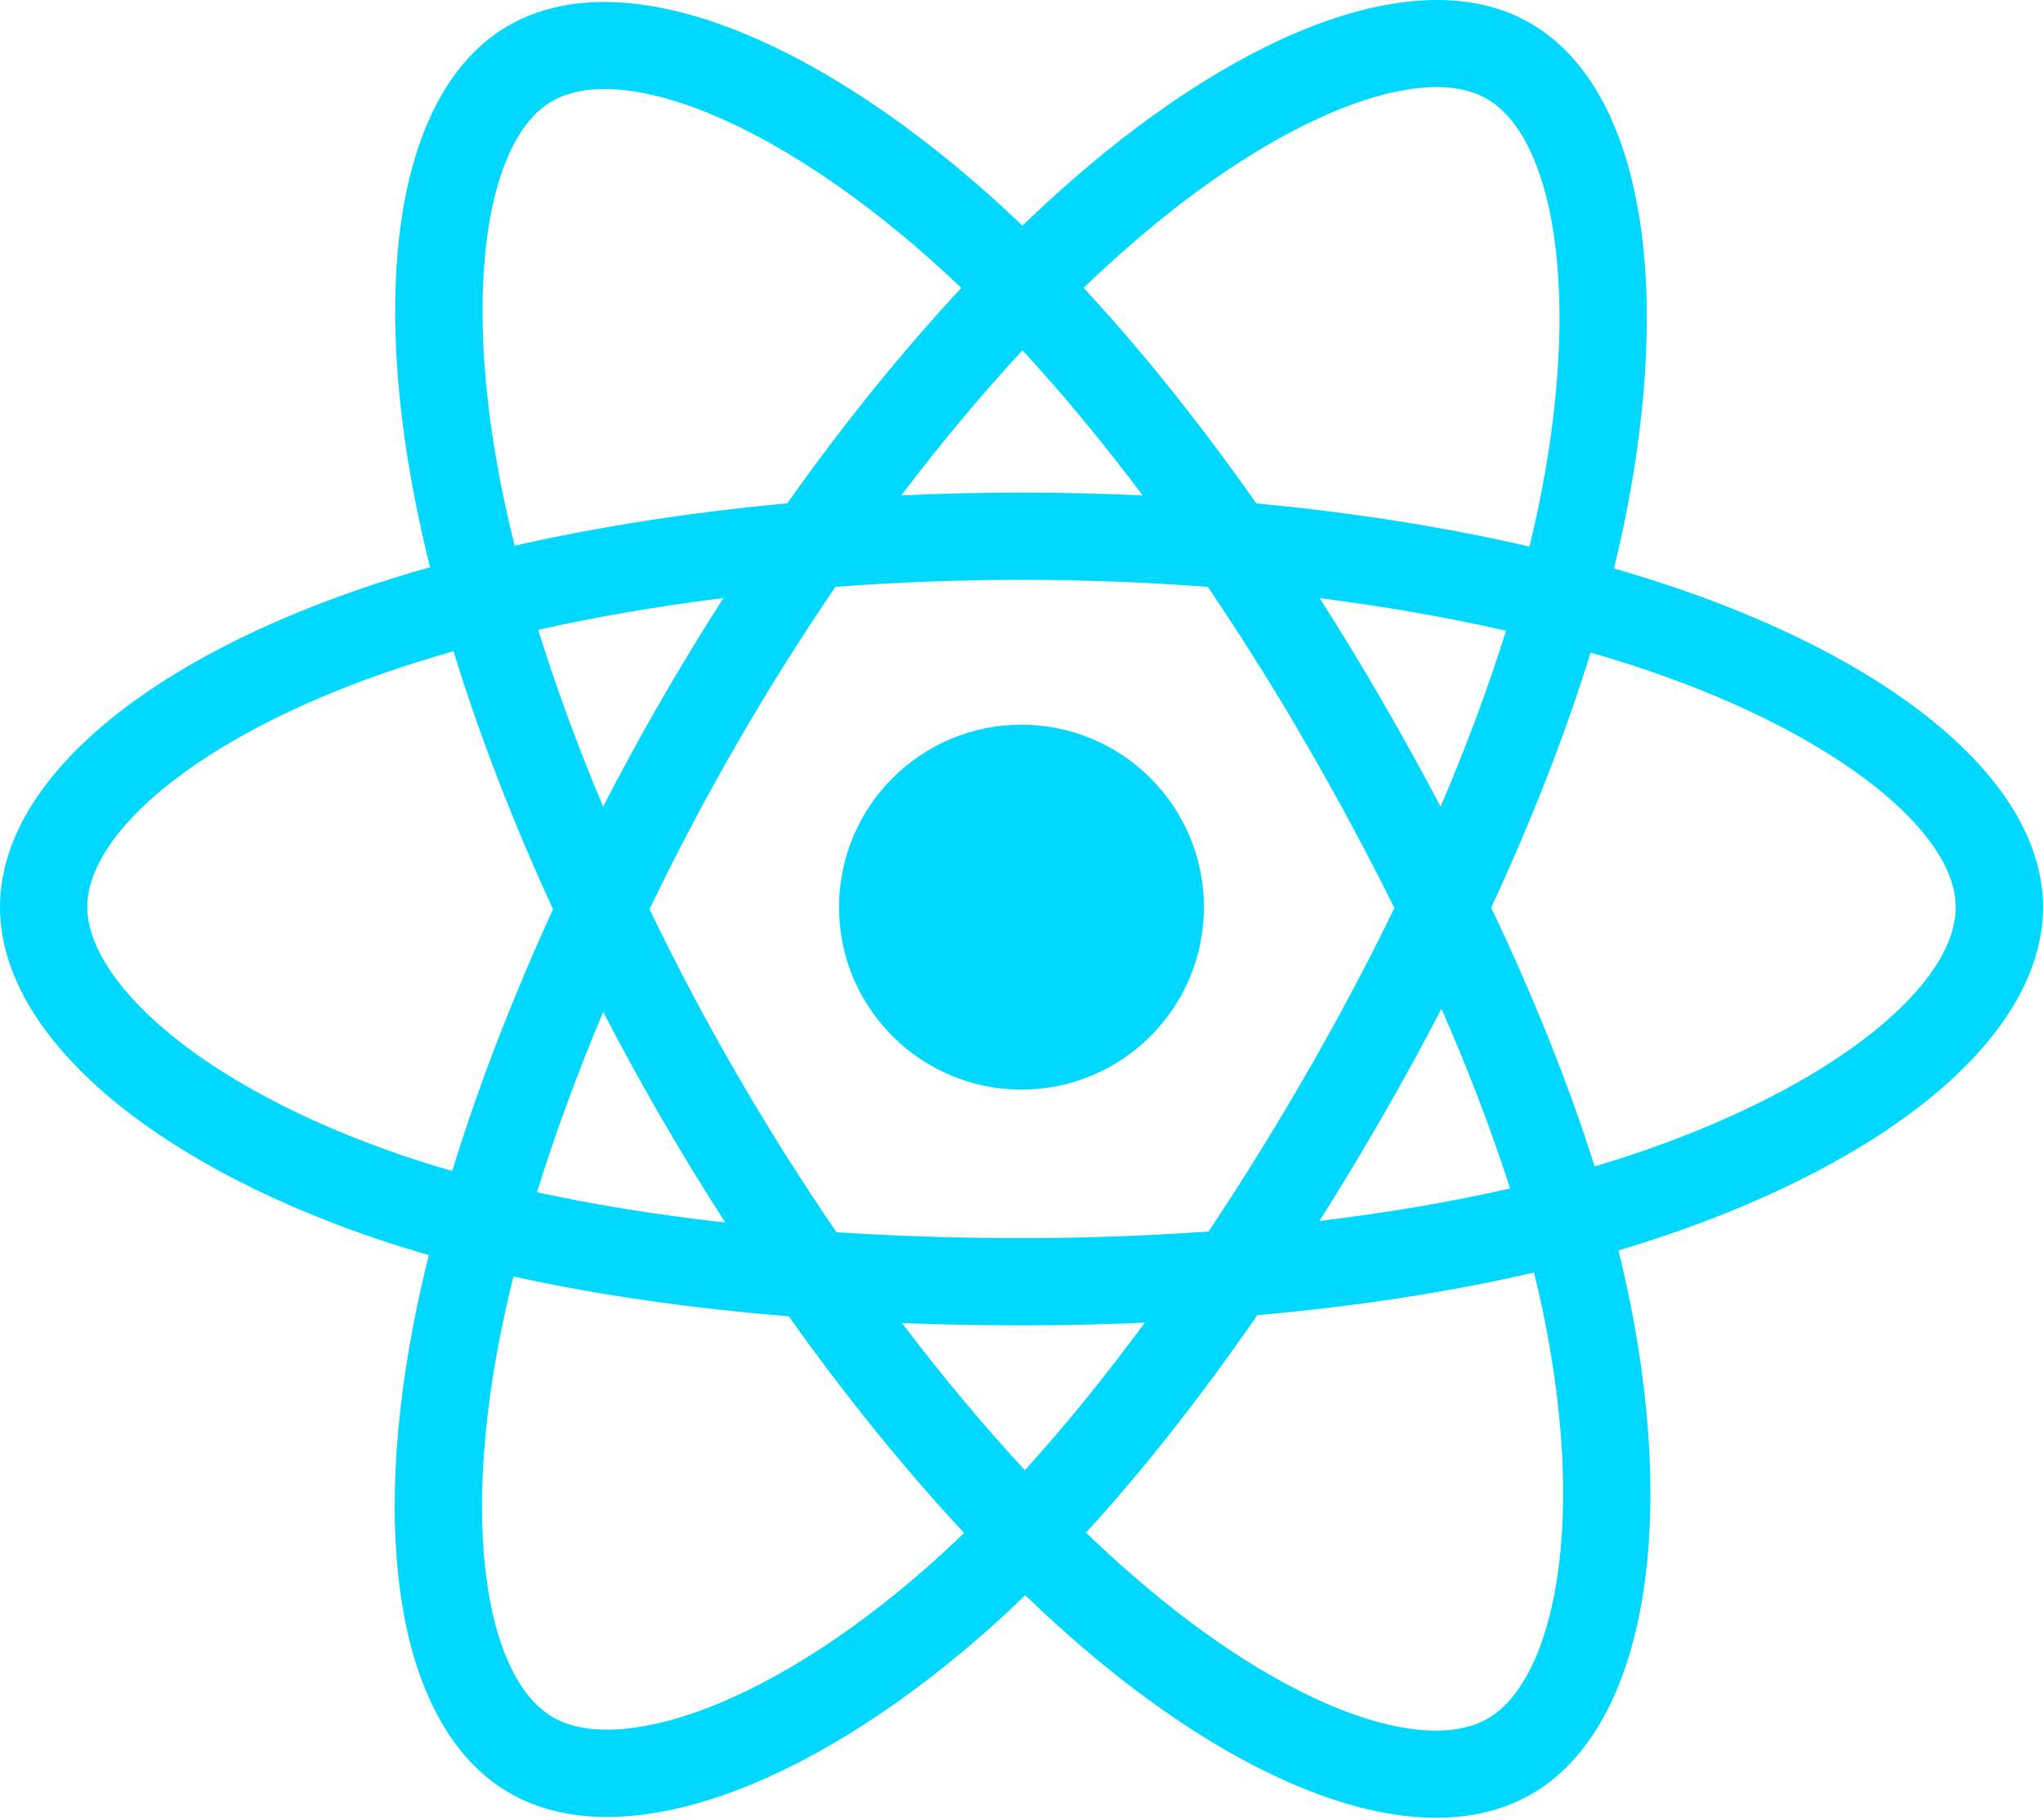
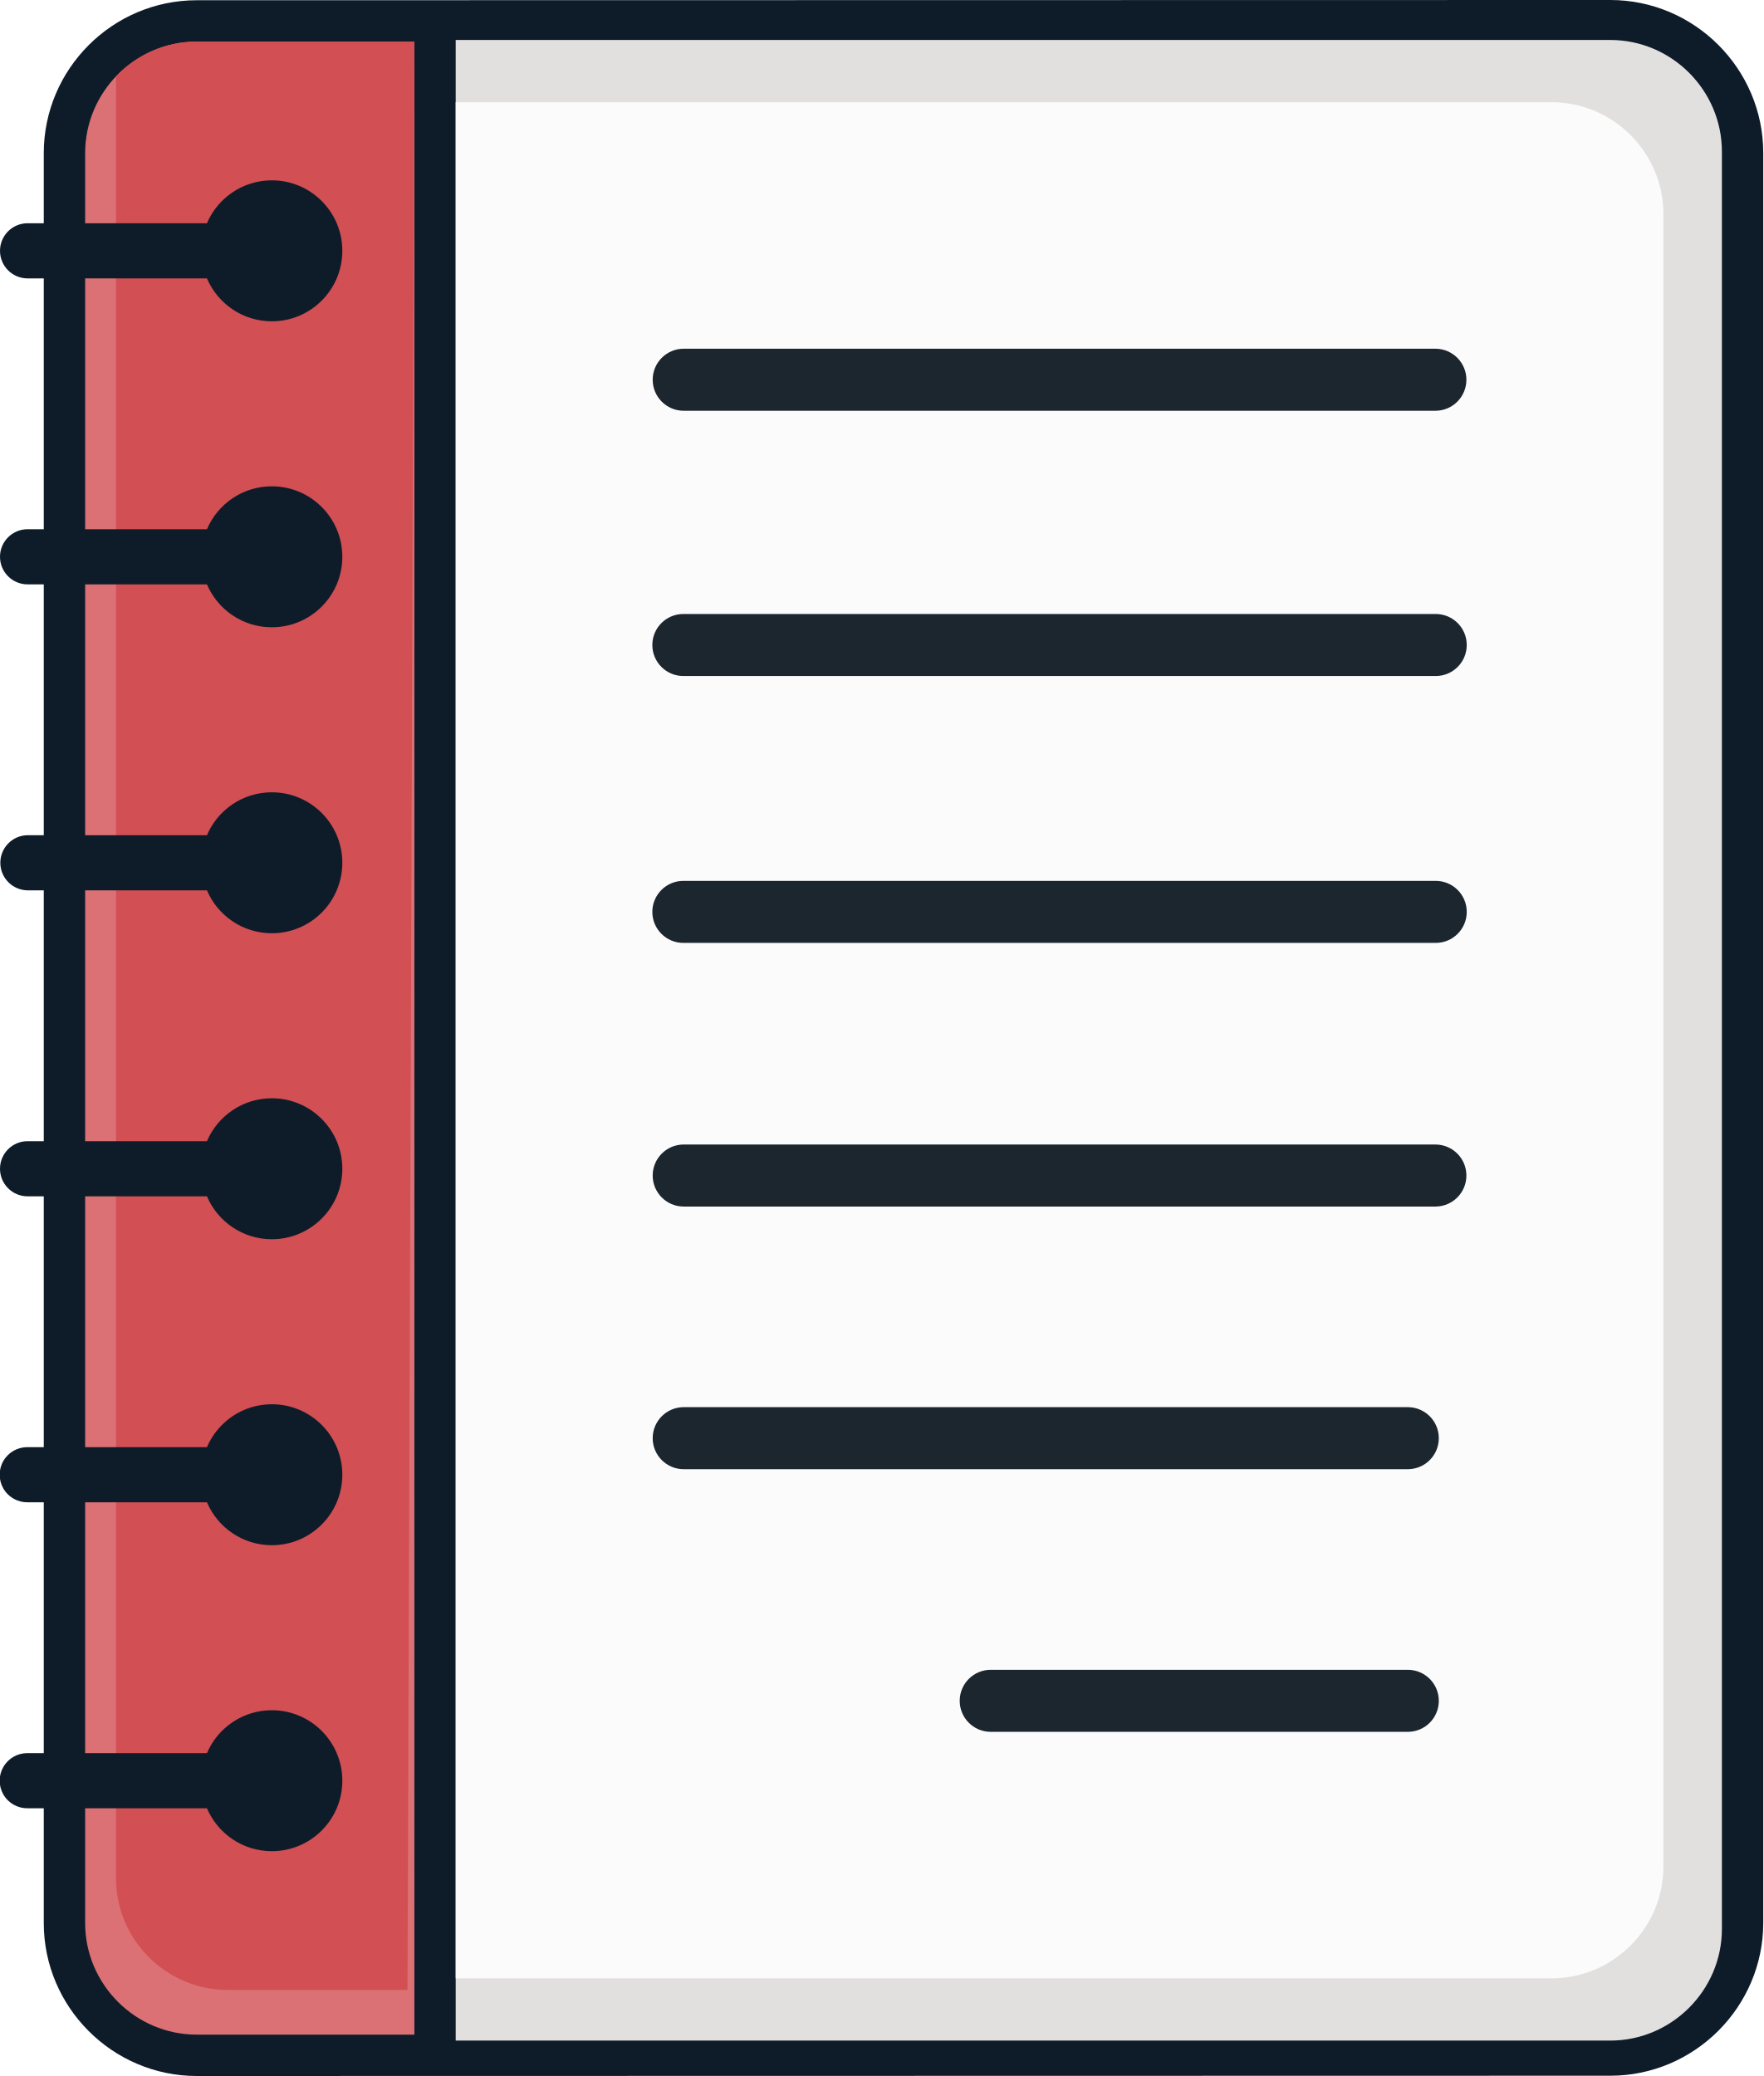
- <svg xmlns="http://www.w3.org/2000/svg" aria-hidden="true" role="img" class="iconify iconify--logos" width="35.93" height="32" preserveAspectRatio="xMidYMid meet" viewBox="0 0 256 228">
-   <path fill="#00D8FF" d="M210.483 73.824a171.49 171.49 0 0 0-8.24-2.597c.465-1.9.893-3.777 1.273-5.621c6.238-30.281 2.16-54.676-11.769-62.708c-13.355-7.7-35.196.329-57.254 19.526a171.23 171.23 0 0 0-6.375 5.848a155.866 155.866 0 0 0-4.241-3.917C100.759 3.829 77.587-4.822 63.673 3.233C50.33 10.957 46.379 33.89 51.995 62.588a170.974 170.974 0 0 0 1.892 8.48c-3.28.932-6.445 1.924-9.474 2.98C17.309 83.498 0 98.307 0 113.668c0 15.865 18.582 31.778 46.812 41.427a145.52 145.52 0 0 0 6.921 2.165a167.467 167.467 0 0 0-2.01 9.138c-5.354 28.2-1.173 50.591 12.134 58.266c13.744 7.926 36.812-.22 59.273-19.855a145.567 145.567 0 0 0 5.342-4.923a168.064 168.064 0 0 0 6.92 6.314c21.758 18.722 43.246 26.282 56.54 18.586c13.731-7.949 18.194-32.003 12.4-61.268a145.016 145.016 0 0 0-1.535-6.842c1.62-.48 3.21-.974 4.76-1.488c29.348-9.723 48.443-25.443 48.443-41.52c0-15.417-17.868-30.326-45.517-39.844Zm-6.365 70.984c-1.4.463-2.836.91-4.3 1.345c-3.24-10.257-7.612-21.163-12.963-32.432c5.106-11 9.31-21.767 12.459-31.957c2.619.758 5.16 1.557 7.61 2.4c23.69 8.156 38.14 20.213 38.14 29.504c0 9.896-15.606 22.743-40.946 31.14Zm-10.514 20.834c2.562 12.94 2.927 24.64 1.23 33.787c-1.524 8.219-4.59 13.698-8.382 15.893c-8.067 4.67-25.32-1.4-43.927-17.412a156.726 156.726 0 0 1-6.437-5.87c7.214-7.889 14.423-17.06 21.459-27.246c12.376-1.098 24.068-2.894 34.671-5.345a134.17 134.17 0 0 1 1.386 6.193ZM87.276 214.515c-7.882 2.783-14.16 2.863-17.955.675c-8.075-4.657-11.432-22.636-6.853-46.752a156.923 156.923 0 0 1 1.869-8.499c10.486 2.32 22.093 3.988 34.498 4.994c7.084 9.967 14.501 19.128 21.976 27.15a134.668 134.668 0 0 1-4.877 4.492c-9.933 8.682-19.886 14.842-28.658 17.94ZM50.35 144.747c-12.483-4.267-22.792-9.812-29.858-15.863c-6.35-5.437-9.555-10.836-9.555-15.216c0-9.322 13.897-21.212 37.076-29.293c2.813-.98 5.757-1.905 8.812-2.773c3.204 10.42 7.406 21.315 12.477 32.332c-5.137 11.18-9.399 22.249-12.634 32.792a134.718 134.718 0 0 1-6.318-1.979Zm12.378-84.26c-4.811-24.587-1.616-43.134 6.425-47.789c8.564-4.958 27.502 2.111 47.463 19.835a144.318 144.318 0 0 1 3.841 3.545c-7.438 7.987-14.787 17.08-21.808 26.988c-12.04 1.116-23.565 2.908-34.161 5.309a160.342 160.342 0 0 1-1.76-7.887Zm110.427 27.268a347.8 347.8 0 0 0-7.785-12.803c8.168 1.033 15.994 2.404 23.343 4.08c-2.206 7.072-4.956 14.465-8.193 22.045a381.151 381.151 0 0 0-7.365-13.322Zm-45.032-43.861c5.044 5.465 10.096 11.566 15.065 18.186a322.04 322.04 0 0 0-30.257-.006c4.974-6.559 10.069-12.652 15.192-18.18ZM82.802 87.83a323.167 323.167 0 0 0-7.227 13.238c-3.184-7.553-5.909-14.98-8.134-22.152c7.304-1.634 15.093-2.97 23.209-3.984a321.524 321.524 0 0 0-7.848 12.897Zm8.081 65.352c-8.385-.936-16.291-2.203-23.593-3.793c2.26-7.3 5.045-14.885 8.298-22.6a321.187 321.187 0 0 0 7.257 13.246c2.594 4.48 5.28 8.868 8.038 13.147Zm37.542 31.03c-5.184-5.592-10.354-11.779-15.403-18.433c4.902.192 9.899.29 14.978.29c5.218 0 10.376-.117 15.453-.343c-4.985 6.774-10.018 12.97-15.028 18.486Zm52.198-57.817c3.422 7.8 6.306 15.345 8.596 22.52c-7.422 1.694-15.436 3.058-23.88 4.071a382.417 382.417 0 0 0 7.859-13.026a347.403 347.403 0 0 0 7.425-13.565Zm-16.898 8.101a358.557 358.557 0 0 1-12.281 19.815a329.4 329.4 0 0 1-23.444.823c-7.967 0-15.716-.248-23.178-.732a310.202 310.202 0 0 1-12.513-19.846h.001a307.41 307.41 0 0 1-10.923-20.627a310.278 310.278 0 0 1 10.89-20.637l-.001.001a307.318 307.318 0 0 1 12.413-19.761c7.613-.576 15.42-.876 23.31-.876H128c7.926 0 15.743.303 23.354.883a329.357 329.357 0 0 1 12.335 19.695a358.489 358.489 0 0 1 11.036 20.54a329.472 329.472 0 0 1-11 20.722Zm22.56-122.124c8.572 4.944 11.906 24.881 6.52 51.026c-.344 1.668-.73 3.367-1.15 5.09c-10.622-2.452-22.155-4.275-34.23-5.408c-7.034-10.017-14.323-19.124-21.64-27.008a160.789 160.789 0 0 1 5.888-5.4c18.9-16.447 36.564-22.941 44.612-18.3ZM128 90.808c12.625 0 22.86 10.235 22.86 22.86s-10.235 22.86-22.86 22.86s-22.86-10.235-22.86-22.86s10.235-22.86 22.86-22.86Z" />
+ <svg xmlns="http://www.w3.org/2000/svg" shape-rendering="geometricPrecision" text-rendering="geometricPrecision" image-rendering="optimizeQuality" fill-rule="evenodd" clip-rule="evenodd" viewBox="0 0 435 512.221">
+   <path fill="#0E1C2A" fill-rule="nonzero" d="M397.263 0C418.028 0 435 16.975 435 37.739v436.678c0 10.377-4.25 19.816-11.086 26.652-6.837 6.836-16.275 11.085-26.651 11.085-116.243 0-232.484.067-348.725.067-20.767 0-37.739-16.971-37.739-37.739V37.798C10.799 17.021 27.761.059 48.538.059 164.778.059 281.022 0 397.263 0z" />
+   <path fill="#E2E0DF" d="M112.422 9.864h284.841c15.142 0 27.532 12.413 27.532 27.535v438.552c0 15.121-12.413 27.532-27.532 27.532H112.422V9.864z" />
+   <path fill="#FCFBFC" d="M410.36 301.188v159.399c0 15.103-12.431 27.534-27.534 27.534H112.422V25.226h270.404c15.107 0 27.534 12.431 27.534 27.534v248.428z" />
+   <path fill="#DB7174" d="M21.004 37.798v436.684c0 15.144 12.408 27.534 27.534 27.534h53.69V10.264h-53.69c-15.144 0-27.534 12.39-27.534 27.534z" />
+   <path fill="#D24F54" d="M100.527 490.982l1.701-480.718h-53.69c-7.811 0-14.889 3.296-19.912 8.567v444.618c0 15.144 12.408 27.533 27.533 27.533h44.368z" />
+   <path fill="#0E1C2A" fill-rule="nonzero" d="M51.054 68.69H6.804a6.804 6.804 0 010-13.608h44.25c2.649-6.222 8.818-10.586 16.008-10.586 9.605 0 17.391 7.785 17.391 17.39 0 9.604-7.786 17.39-17.391 17.39-7.19 0-13.359-4.364-16.008-10.586zm0 377.475c2.649 6.223 8.818 10.587 16.008 10.587 9.605 0 17.391-7.786 17.391-17.39 0-9.605-7.786-17.391-17.391-17.391-7.19 0-13.359 4.364-16.008 10.587H6.804a6.804 6.804 0 100 13.607h44.25zm0-75.495c2.649 6.223 8.819 10.586 16.008 10.586 9.605 0 17.391-7.786 17.391-17.39 0-9.604-7.786-17.391-17.391-17.391-7.19 0-13.361 4.364-16.008 10.588H6.804a6.804 6.804 0 100 13.607h44.25zm0-75.495c2.649 6.223 8.818 10.587 16.008 10.587 9.605 0 17.391-7.786 17.391-17.391 0-9.604-7.786-17.39-17.391-17.39-7.19 0-13.359 4.364-16.008 10.587H6.804a6.803 6.803 0 100 13.607h44.25zm0-75.496c2.649 6.223 8.818 10.587 16.008 10.587 9.605 0 17.391-7.786 17.391-17.39 0-9.604-7.786-17.391-17.391-17.391-7.19 0-13.359 4.365-16.008 10.587H6.804a6.804 6.804 0 000 13.607h44.25zm0-75.494c2.649 6.222 8.818 10.586 16.008 10.586 9.605 0 17.391-7.786 17.391-17.39 0-9.605-7.786-17.391-17.391-17.391-7.19 0-13.359 4.365-16.008 10.587H6.804a6.804 6.804 0 100 13.608h44.25z" />
+   <path fill="#1C262E" fill-rule="nonzero" d="M168.586 297.698a7.654 7.654 0 010-15.307h185.611a7.654 7.654 0 010 15.307H168.586zm0-196.349a7.654 7.654 0 010-15.307h185.611a7.654 7.654 0 010 15.307H168.586zm0 65.449a7.653 7.653 0 110-15.306h185.611a7.653 7.653 0 010 15.306H168.586zm0 65.85a7.653 7.653 0 110-15.306h185.611a7.653 7.653 0 010 15.306H168.586zm75.744 194.657a7.654 7.654 0 010-15.307h103.062a7.654 7.654 0 010 15.307H244.33zm-75.744-64.804a7.654 7.654 0 010-15.307h178.806a7.654 7.654 0 010 15.307H168.586z" />
</svg>
